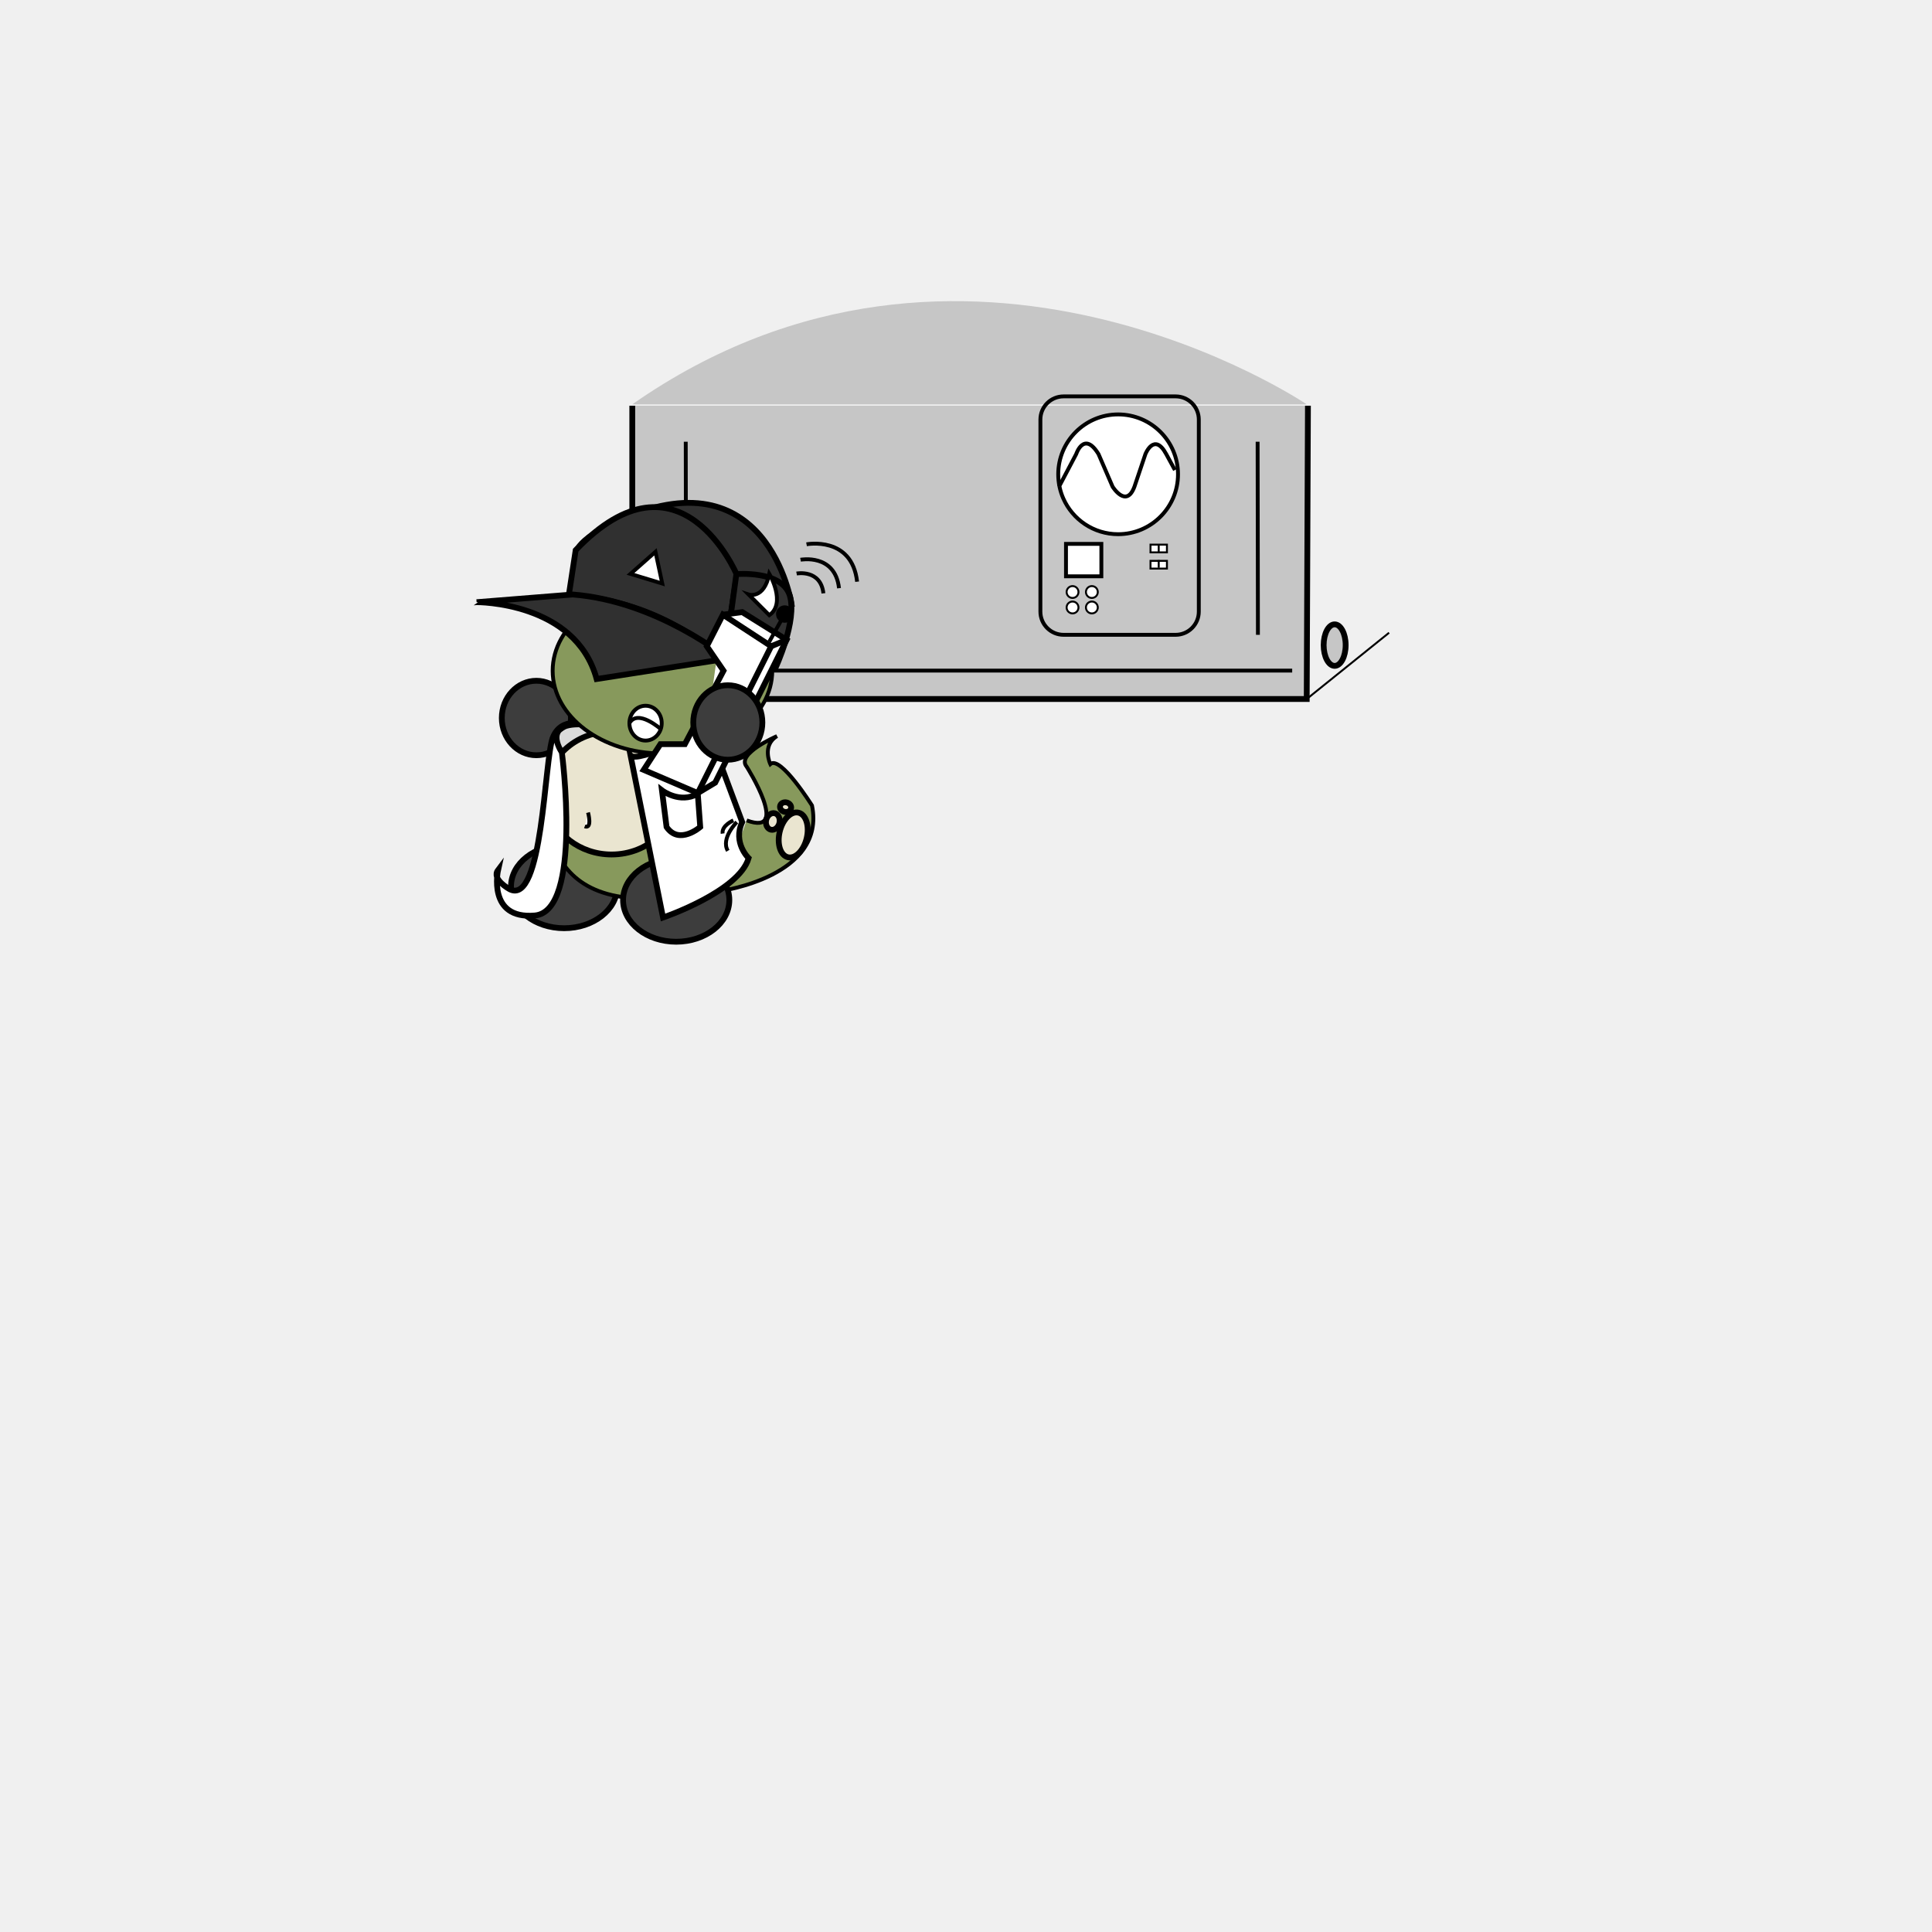
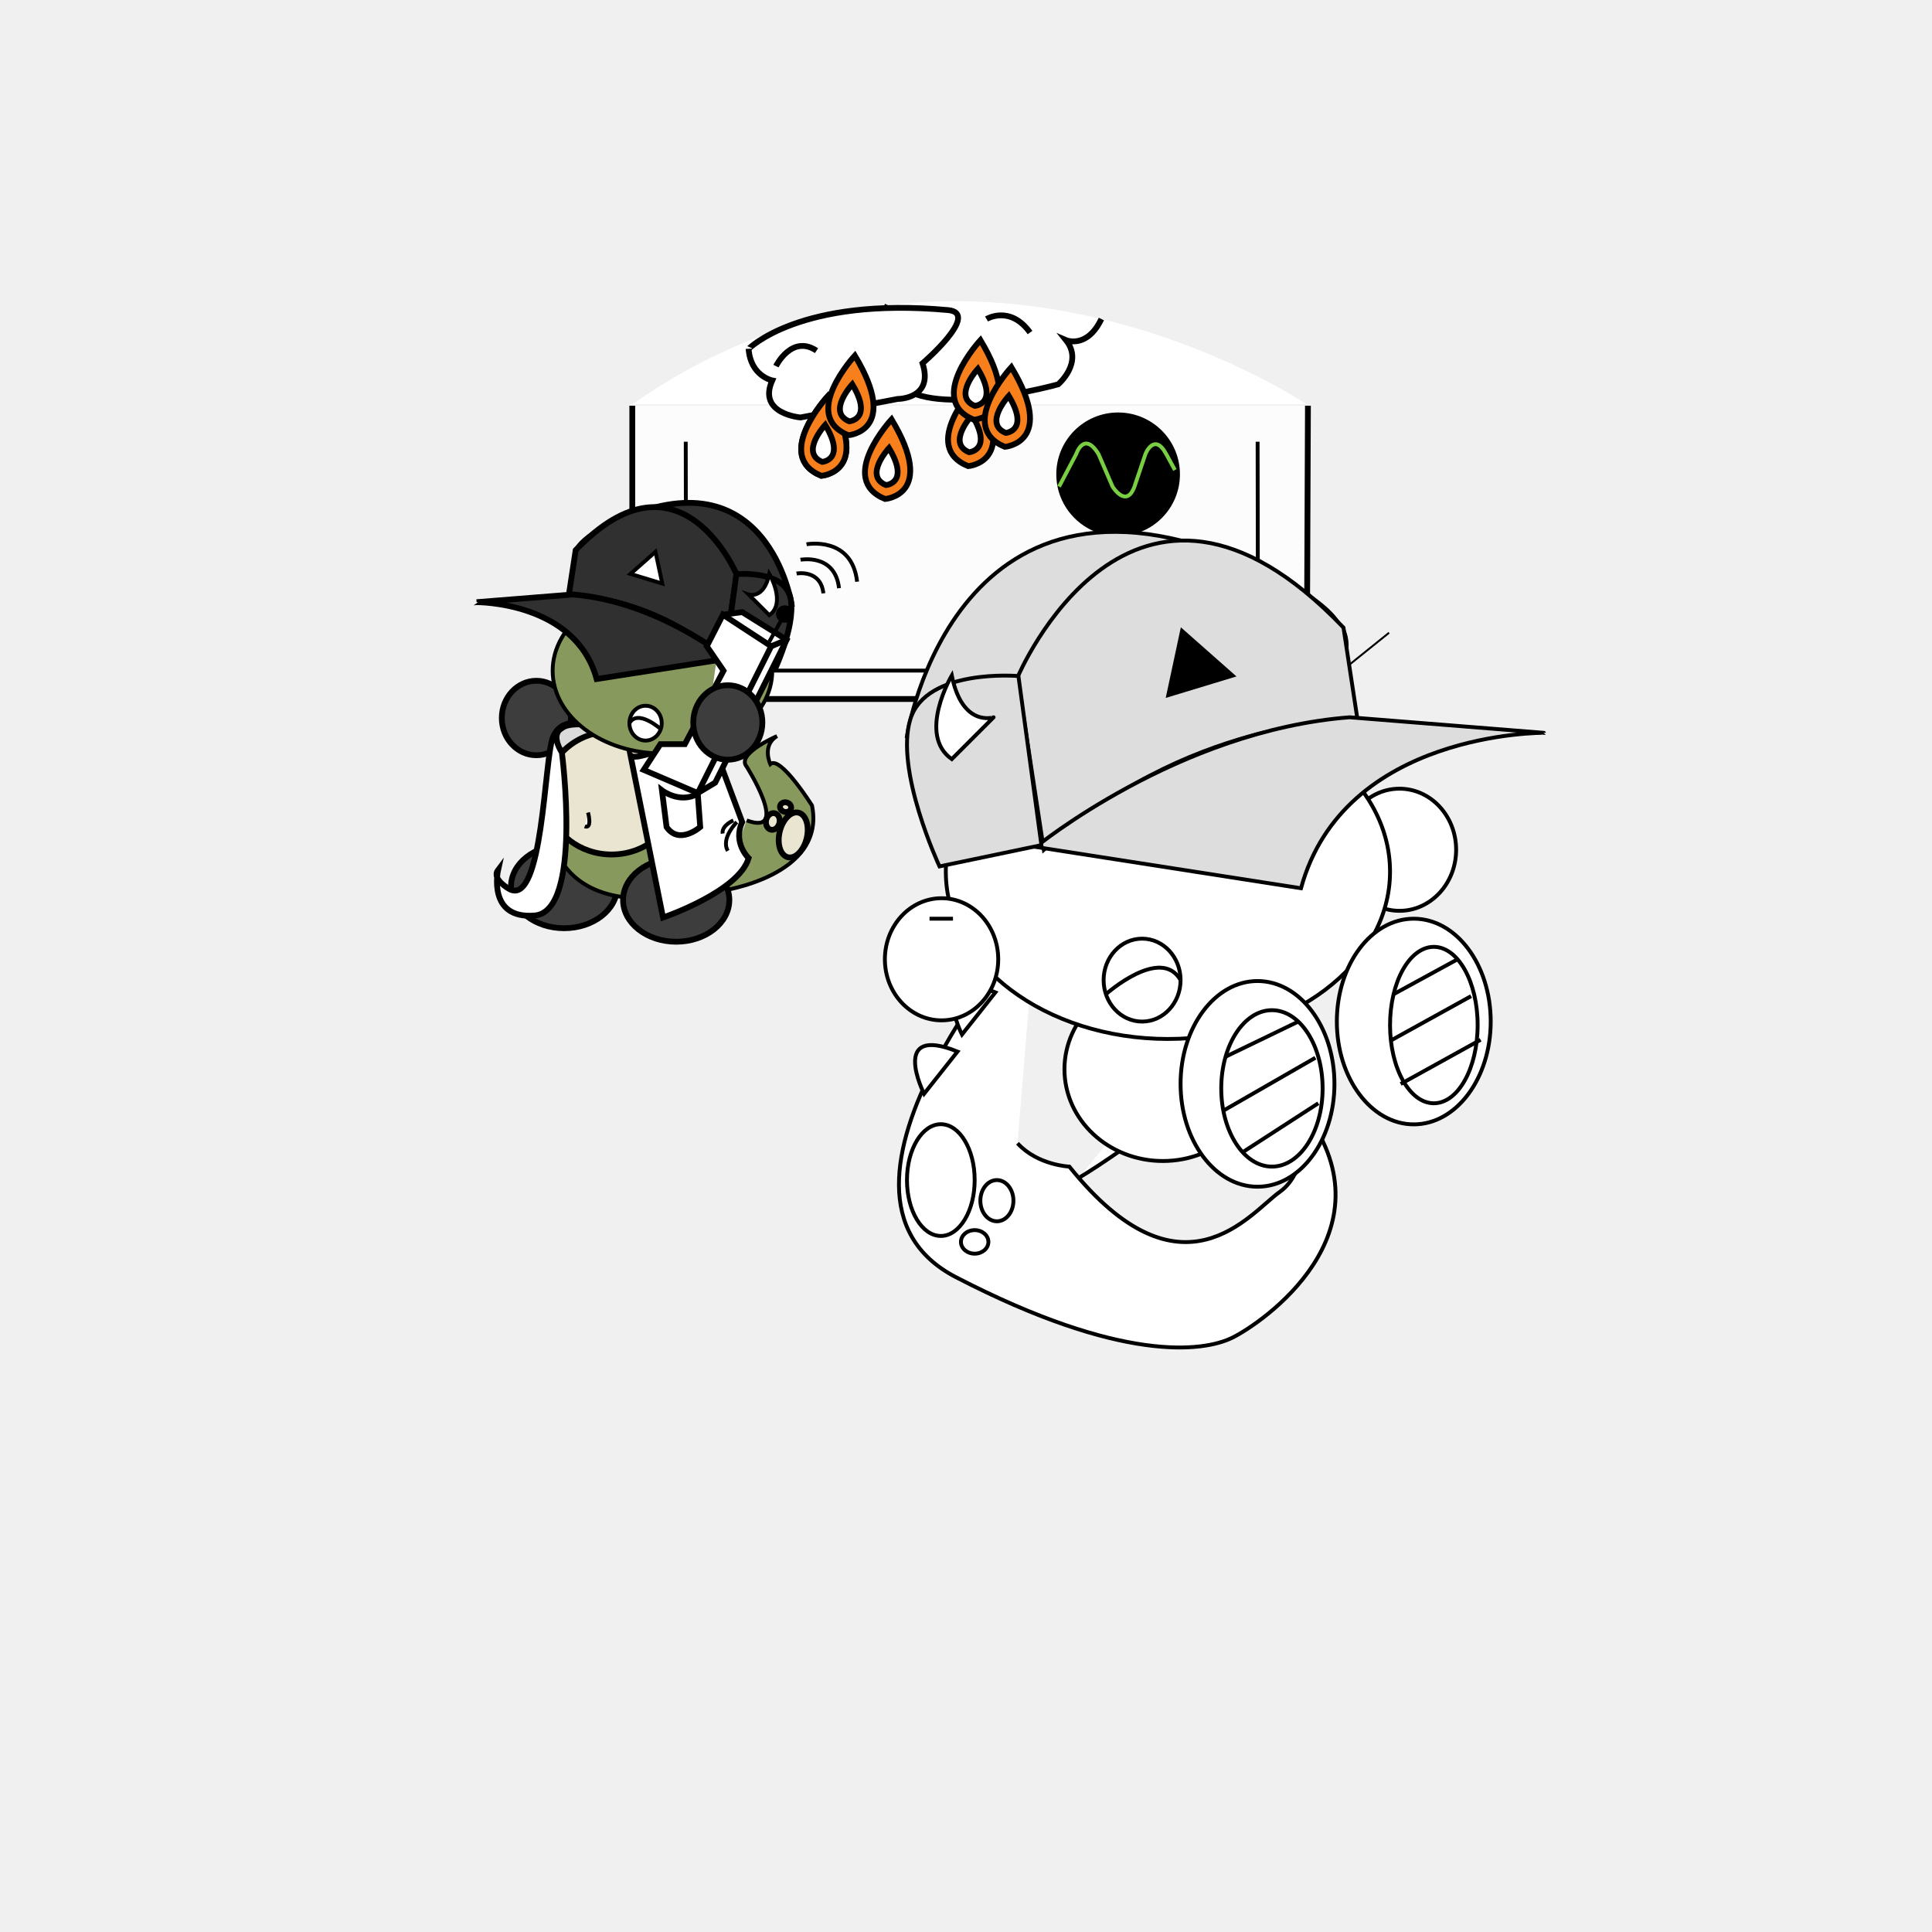
<svg xmlns="http://www.w3.org/2000/svg" version="1.1" id="Layer_2" x="0px" y="0px" viewBox="0 0 1000 1000" style="enable-background:new 0 0 1000 1000;" xml:space="preserve">
  <style type="text/css">

	.st0{fill:#FFFFFF;stroke:#000000;stroke-miterlimit:10;}
	.st1{fill:#FFFFFF;stroke:#000000;stroke-width:2;stroke-miterlimit:10;}
- 	.st2{fill:#484FAA;stroke:#FFFFFF;stroke-width:5;stroke-miterlimit:10;}
- 	.st3{display:inline;fill:none;stroke:#000000;stroke-width:9;stroke-miterlimit:10;}
- 	.st4{display:inline;fill:none;stroke:#000000;stroke-miterlimit:10;}
- 	.st5{display:inline;fill:#7F9E3D;stroke:#000000;stroke-width:3;stroke-miterlimit:10;}
- 	.st6{display:none;fill:#FFFFFF;stroke:#000000;stroke-width:3;stroke-miterlimit:10;}
- 	.st7{display:inline;fill:none;stroke:#000000;stroke-width:4;stroke-miterlimit:10;}
- 	.st8{display:inline;fill:#FFFFFF;stroke:#000000;stroke-width:5;stroke-miterlimit:10;}
- 	.st9{fill:#3D3D3D;stroke:#000000;stroke-width:3;stroke-miterlimit:10;}
- 	.st10{fill:#EAE5D0;stroke:#000000;stroke-width:3;stroke-miterlimit:10;}
- 	.st11{display:inline;fill:#CACAEF;stroke:#000000;stroke-miterlimit:10;}
- 	.st12{font-family:'MyriadPro-Regular';}
- 	.st13{fill:#DBDBDB;stroke:#000000;stroke-miterlimit:10;}
- 	.st14{display:none;fill:#FFFFFF;stroke:#000000;stroke-width:2;stroke-miterlimit:10;}
- 	.st15{fill:#303030;stroke:#000000;stroke-width:3;stroke-miterlimit:10;}
- 	.st16{display:inline;fill:none;stroke:#000000;stroke-width:3;stroke-miterlimit:10;}
- 	.st17{display:none;enable-background:new    ;}
- 	.st18{display:inline;fill:#FFFFFF;stroke:#000000;stroke-width:4;stroke-miterlimit:10;}
- 	.st19{fill:#C6C6C6;}
- 	.st20{fill:none;stroke:#000000;stroke-width:3;stroke-miterlimit:10;}
- 	.st21{fill:#C6C6C6;stroke:#000000;stroke-miterlimit:10;}
- 	.st22{fill:#87995C;stroke:#000000;stroke-width:2;stroke-miterlimit:10;}
- 	.st23{display:none;fill:none;stroke:#000000;stroke-width:3;stroke-miterlimit:10;}
- 	.st24{display:inline;}
- 	.st25{display:none;opacity:0.3;stroke:#000000;stroke-miterlimit:10;enable-background:new    ;}
- 	.st26{display:inline;fill:none;stroke:#000000;stroke-width:2;stroke-miterlimit:10;}
- 	.st27{display:none;fill:#7F9E3D;stroke:#000000;stroke-width:3;stroke-miterlimit:10;}
- 	.st28{display:none;opacity:0.3;stroke:#FFFFFF;stroke-width:3;stroke-miterlimit:10;enable-background:new    ;}
- 	.st29{display:inline;fill:#FFFFFF;stroke:#000000;stroke-width:3;stroke-miterlimit:10;}
- 	.st30{display:none;fill:#E4E4EF;stroke:#000000;stroke-width:2;stroke-miterlimit:10;}
- 	.st31{fill:none;stroke:#000000;stroke-width:2;stroke-miterlimit:10;}
- 	.st32{fill:#C6C6C6;stroke:#000000;stroke-width:3;stroke-miterlimit:10;}
- 	.st33{stroke:#000000;stroke-miterlimit:10;}
- 	.st34{font-size:72;}
- 	.st35{fill:#DDDDDD;stroke:#000000;stroke-width:2;stroke-miterlimit:10;}
- 	.st36{fill:#FF0000;stroke:#000000;stroke-miterlimit:10;}
- 	.st37{display:none;}
- 	.st38{fill:#FFFFFF;stroke:#000000;stroke-width:3;stroke-miterlimit:10;}
- 	.st39{stroke:#000000;stroke-width:2;stroke-miterlimit:10;}
- 	.st40{display:inline;fill:#FFFFFF;stroke:#000000;stroke-width:2;stroke-miterlimit:10;}
+ 	.st2{fill:none;stroke:#79CE42;stroke-width:2;stroke-miterlimit:10;}
+ 	.st3{fill:#FCFCFC;stroke:#000000;stroke-width:3;stroke-miterlimit:10;}
+ 	.st4{display:none;fill:#FFFFFF;stroke:#000000;stroke-miterlimit:10;}
+ 	.st5{fill:#484FAA;stroke:#FFFFFF;stroke-width:5;stroke-miterlimit:10;}
+ 	.st6{display:inline;fill:none;stroke:#000000;stroke-width:9;stroke-miterlimit:10;}
+ 	.st7{display:inline;fill:none;stroke:#000000;stroke-miterlimit:10;}
+ 	.st8{display:inline;fill:#7F9E3D;stroke:#000000;stroke-width:3;stroke-miterlimit:10;}
+ 	.st9{display:none;fill:#FFFFFF;stroke:#000000;stroke-width:3;stroke-miterlimit:10;}
+ 	.st10{display:inline;fill:none;stroke:#000000;stroke-width:4;stroke-miterlimit:10;}
+ 	.st11{display:inline;fill:#FFFFFF;stroke:#000000;stroke-width:5;stroke-miterlimit:10;}
+ 	.st12{fill:#3D3D3D;stroke:#000000;stroke-width:3;stroke-miterlimit:10;}
+ 	.st13{fill:#EAE5D0;stroke:#000000;stroke-width:3;stroke-miterlimit:10;}
+ 	.st14{display:inline;fill:#CACAEF;stroke:#000000;stroke-miterlimit:10;}
+ 	.st15{font-family:'MyriadPro-Regular';}
+ 	.st16{fill:#DBDBDB;stroke:#000000;stroke-miterlimit:10;}
+ 	.st17{display:none;fill:#FFFFFF;stroke:#000000;stroke-width:2;stroke-miterlimit:10;}
+ 	.st18{fill:#303030;stroke:#000000;stroke-width:3;stroke-miterlimit:10;}
+ 	.st19{display:inline;fill:none;stroke:#000000;stroke-width:3;stroke-miterlimit:10;}
+ 	.st20{display:none;enable-background:new    ;}
+ 	.st21{display:inline;fill:#FFFFFF;stroke:#000000;stroke-width:4;stroke-miterlimit:10;}
+ 	.st22{fill:none;stroke:#000000;stroke-width:3;stroke-miterlimit:10;}
+ 	.st23{fill:#C6C6C6;stroke:#000000;stroke-miterlimit:10;}
+ 	.st24{fill:#87995C;stroke:#000000;stroke-width:2;stroke-miterlimit:10;}
+ 	.st25{fill:#FFFFFF;}
+ 	.st26{display:none;fill:none;stroke:#000000;stroke-width:3;stroke-miterlimit:10;}
+ 	.st27{fill:none;}
+ 	.st28{display:inline;}
+ 	.st29{display:none;opacity:0.3;stroke:#000000;stroke-miterlimit:10;enable-background:new    ;}
+ 	.st30{display:none;fill:#7F9E3D;stroke:#000000;stroke-width:3;stroke-miterlimit:10;}
+ 	.st31{display:none;opacity:0.3;stroke:#FFFFFF;stroke-width:3;stroke-miterlimit:10;enable-background:new    ;}
+ 	.st32{display:inline;fill:#FFFFFF;stroke:#000000;stroke-width:3;stroke-miterlimit:10;}
+ 	.st33{display:none;fill:#E4E4EF;stroke:#000000;stroke-width:2;stroke-miterlimit:10;}
+ 	.st34{fill:none;stroke:#000000;stroke-width:2;stroke-miterlimit:10;}
+ 	.st35{fill:#F77F1C;stroke:#000000;stroke-width:3;stroke-miterlimit:10;}
+ 	.st36{fill:#C6C6C6;stroke:#000000;stroke-width:3;stroke-miterlimit:10;}
+ 	.st37{stroke:#000000;stroke-miterlimit:10;}
+ 	.st38{font-size:72;}
+ 	.st39{fill:#DDDDDD;stroke:#000000;stroke-width:2;stroke-miterlimit:10;}
+ 	.st40{display:none;}
+ 	.st41{fill:#FFFFFF;stroke:#000000;stroke-width:3;stroke-miterlimit:10;}
+ 	.st42{display:none;fill:#FF0000;stroke:#000000;stroke-miterlimit:10;}
+ 	.st43{stroke:#000000;stroke-width:2;stroke-miterlimit:10;}

</style>
-   <circle class="st25" cx="500" cy="453.711" r="302.542" />
-   <circle class="st28" cx="500" cy="456.711" r="302.542" />
-   <g id="Layer_x5F_1" class="st37">
-     <path class="st18" d="M444.525,594.475c0,6.627-5.373,12-12,12H331.102c-6.627,0-12-5.373-12-12V348.983c0-6.627,5.373-12,12-12   h101.424c6.627,0,12,5.373,12,12L444.525,594.475L444.525,594.475z" />
-     <path class="st18" d="M656.459,594.475c0,6.627-5.367,12-12,12H543.034c-6.627,0-12-5.373-12-12V348.983c0-6.627,5.373-12,12-12   h101.425c6.633,0,12,5.373,12,12V594.475z" />
-     <path class="st18" d="M569.949,515.729c0,6.627-5.373,12-12,12H456.525c-6.627,0-12-5.373-12-12V270.237c0-6.627,5.373-12,12-12   h101.424c6.627,0,12,5.373,12,12V515.729z" />
-     <path class="st8" d="M723.729,521.115c0,13.265-10.744,24-24,24H300.271c-13.255,0-24-10.735-24-24V318.272   c0-13.254,10.745-24,24-24h399.457c13.256,0,24,10.746,24,24L723.729,521.115L723.729,521.115z" />
-     <path class="st29" d="M686.177,483.656c0,13.265-10.744,24-24,24H333.898c-13.255,0-24-10.735-24-24v-133.35   c0-13.254,10.745-24,24-24h328.272c13.256,0,24,10.746,24,24L686.177,483.656L686.177,483.656z" />
-     <path id="vecmap" class="st3" d="M348.052,427.712c0,31.853,20.468,57.628,45.763,57.628" />
-     <path id="vecmap_1_" class="st7" d="M584.477,549.115c0,44.976,39.42,81.355,88.135,81.355" />
-     <path id="vecmap_2_" class="st7" d="M412.609,545.115c0,44.976-39.42,81.355-88.135,81.355" />
-     <g class="st24">
-       <line id="vecmap_3_" class="st20" x1="317.407" y1="356.645" x2="678.427" y2="356.645" />
-     </g>
-     <g class="st24">
-       <line id="vecmap_4_" class="st20" x1="368.543" y1="365.119" x2="368.543" y2="497.322" />
-     </g>
-     <g class="st24">
-       <line id="vecmap_5_" class="st20" x1="637.719" y1="365.119" x2="637.719" y2="497.322" />
-     </g>
-     <g class="st24">
-       <rect id="vecmaprec" x="317.407" y="385.323" class="st38" width="355.205" height="80" />
-     </g>
-     <g class="st24">
-       <line class="st20" x1="317.407" y1="465.323" x2="672.611" y2="465.323" />
-     </g>
-   </g>
-   <text transform="matrix(1 0 0 1 461.9832 703.8977)" class="st17 st12 st34">3X</text>
+   <circle class="st29" cx="500" cy="453.711" r="302.542" />
+   <circle class="st31" cx="500" cy="456.711" r="302.542" />
+   <g id="Layer_x5F_1" class="st40">
+     <path class="st21" d="M444.525,594.475c0,6.627-5.373,12-12,12H331.102c-6.627,0-12-5.373-12-12V348.983c0-6.627,5.373-12,12-12   h101.424c6.627,0,12,5.373,12,12L444.525,594.475L444.525,594.475z" />
+     <path class="st21" d="M656.459,594.475c0,6.627-5.367,12-12,12H543.034c-6.627,0-12-5.373-12-12V348.983c0-6.627,5.373-12,12-12   h101.425c6.633,0,12,5.373,12,12V594.475z" />
+     <path class="st21" d="M569.949,515.729c0,6.627-5.373,12-12,12H456.525c-6.627,0-12-5.373-12-12V270.237c0-6.627,5.373-12,12-12   h101.424c6.627,0,12,5.373,12,12V515.729z" />
+     <path class="st11" d="M723.729,521.115c0,13.265-10.744,24-24,24H300.271c-13.255,0-24-10.735-24-24V318.272   c0-13.254,10.745-24,24-24h399.457c13.256,0,24,10.746,24,24L723.729,521.115L723.729,521.115z" />
+     <path class="st32" d="M686.177,483.656c0,13.265-10.744,24-24,24H333.898c-13.255,0-24-10.735-24-24v-133.35   c0-13.254,10.745-24,24-24h328.272c13.256,0,24,10.746,24,24L686.177,483.656L686.177,483.656z" />
+     <path id="vecmap" class="st6" d="M348.052,427.712c0,31.853,20.468,57.628,45.763,57.628" />
+     <path id="vecmap_1_" class="st10" d="M584.477,549.115c0,44.976,39.42,81.355,88.135,81.355" />
+     <path id="vecmap_2_" class="st10" d="M412.609,545.115c0,44.976-39.42,81.355-88.135,81.355" />
+     <g class="st28">
+       <line id="vecmap_3_" class="st22" x1="317.407" y1="356.645" x2="678.427" y2="356.645" />
+     </g>
+     <g class="st28">
+       <line id="vecmap_4_" class="st22" x1="368.543" y1="365.119" x2="368.543" y2="497.322" />
+     </g>
+     <g class="st28">
+       <line id="vecmap_5_" class="st22" x1="637.719" y1="365.119" x2="637.719" y2="497.322" />
+     </g>
+     <g class="st28">
+       <rect id="vecmaprec" x="317.407" y="385.323" class="st41" width="355.205" height="80" />
+     </g>
+     <g class="st28">
+       <line class="st22" x1="317.407" y1="465.323" x2="672.611" y2="465.323" />
+     </g>
+   </g>
+   <text transform="matrix(1 0 0 1 461.9832 703.8977)" class="st20 st15 st38">3X</text>
  <path class="st0" d="M620.219,343.602" />
-   <path class="st30" d="M383.594,609.325c0,0,41.716-44.212,15.288,15.771" />
-   <path class="st27" d="M464.223,276.828c0,0-78.911-29.717-127.529,42.813" />
-   <g id="Leaf_3_1_" class="st37">
-     <path class="st5" d="M470.5,276.5c0,0-98,22-99,126" />
-     <path class="st5" d="M371.473,402.48c100.821-25.536,99.053-125.959,99.053-125.959" />
-     <path class="st16" d="M470.5,276.5c0,0-103.908,121.786-97.993,125.829" />
-     <polyline class="st11" points="391.166,395.17 400.166,380.504 400.166,391.837  " />
-     <polyline class="st11" points="414.49,383.839 414.49,369.17 417.834,374.837 421.384,365.837 426.523,374.682  " />
-     <polyline class="st11" points="433.984,369.807 434.638,346.091 439.851,363.159  " />
-     <polyline class="st11" points="447.577,352.719 445.5,344.75 451.209,347.93  " />
-     <polyline class="st11" points="455.527,340.22 449.293,317.328 459.22,332.156  " />
-     <polyline class="st11" points="411.372,307.083 408.569,330.642 404.927,313.172  " />
-     <polyline class="st11" points="387.261,336.962 390.177,360.507 382.459,344.416  " />
-     <polyline class="st11" points="439.556,287.176 438.177,295.293 434.279,290.05  " />
-   </g>
-   <path class="st2" d="M197.474,456.711" />
-   <g class="st37">
-     <line class="st4" x1="200.201" y1="408.834" x2="334.358" y2="408.832" />
-     <line class="st4" x1="200.201" y1="422.834" x2="334.358" y2="422.83" />
-     <line class="st4" x1="334.358" y1="408.832" x2="334.358" y2="422.83" />
-     <line class="st4" x1="334.358" y1="408.832" x2="386.62" y2="361.921" />
-     <line class="st4" x1="334.358" y1="422.83" x2="386.62" y2="375.921" />
-   </g>
-   <path class="st14" d="M347.486,340.05c0,0,5.202,22.209,42.864,13.854" />
+   <path class="st33" d="M383.594,609.325c0,0,41.716-44.212,15.288,15.771" />
+   <path class="st30" d="M464.223,276.828c0,0-78.911-29.717-127.529,42.813" />
+   <g id="Leaf_3_1_" class="st40">
+     <path class="st8" d="M470.5,276.5c0,0-98,22-99,126" />
+     <path class="st8" d="M371.473,402.48c100.821-25.536,99.053-125.959,99.053-125.959" />
+     <path class="st19" d="M470.5,276.5c0,0-103.908,121.786-97.993,125.829" />
+     <polyline class="st14" points="391.166,395.17 400.166,380.504 400.166,391.837  " />
+     <polyline class="st14" points="414.49,383.839 414.49,369.17 417.834,374.837 421.384,365.837 426.523,374.682  " />
+     <polyline class="st14" points="433.984,369.807 434.638,346.091 439.851,363.159  " />
+     <polyline class="st14" points="447.577,352.719 445.5,344.75 451.209,347.93  " />
+     <polyline class="st14" points="455.527,340.22 449.293,317.328 459.22,332.156  " />
+     <polyline class="st14" points="411.372,307.083 408.569,330.642 404.927,313.172  " />
+     <polyline class="st14" points="387.261,336.962 390.177,360.507 382.459,344.416  " />
+     <polyline class="st14" points="439.556,287.176 438.177,295.293 434.279,290.05  " />
+   </g>
+   <path class="st5" d="M197.474,456.711" />
+   <g class="st40">
+     <line class="st7" x1="200.201" y1="408.834" x2="334.358" y2="408.832" />
+     <line class="st7" x1="200.201" y1="422.834" x2="334.358" y2="422.83" />
+     <line class="st7" x1="334.358" y1="408.832" x2="334.358" y2="422.83" />
+     <line class="st7" x1="334.358" y1="408.832" x2="386.62" y2="361.921" />
+     <line class="st7" x1="334.358" y1="422.83" x2="386.62" y2="375.921" />
+   </g>
+   <path class="st17" d="M347.486,340.05c0,0,5.202,22.209,42.864,13.854" />
  <g id="Layer_3">
    <path class="st1" d="M347.486,379.678" />
  </g>
-   <path class="st23" d="M729.121,287.91c0,0,11.345,19.923,5.695,24.59c0,0-1.649,17.334,12.351,16.667l36.667,0.019v-17.352  c0,0-28.289-3.333-30.145,0.667c0,0-3.855-2.619-6.522,3.69" />
-   <path class="st23" d="M754.41,308.548c0,0,3.389-21.381-19.594-31.381" />
+   <path class="st26" d="M729.121,287.91c0,0,11.345,19.923,5.695,24.59c0,0-1.649,17.334,12.351,16.667l36.667,0.019v-17.352  c0,0-28.289-3.333-30.145,0.667c0,0-3.855-2.619-6.522,3.69" />
+   <path class="st26" d="M754.41,308.548c0,0,3.389-21.381-19.594-31.381" />
  <g>
-     <polyline class="st32" points="327.269,209.998 327.269,361.806 676.358,361.806 676.984,209.998  " />
-     <path class="st19" d="M327.269,209.296h349.089C676.358,209.296,499.038,89.091,327.269,209.296z" />
-     <path class="st1" d="M609.737,245.5c0,17.121-13.88,31-31,31c-12.669,0-23.563-7.6-28.372-18.49   c-1.689-3.826-2.628-8.059-2.628-12.51c0-17.121,13.88-31,31-31S609.737,228.379,609.737,245.5z" />
-     <path class="st1" d="M548.158,251.875l8.882-16.853c0,0,4.006-12.257,11.543,0l7.282,16.853c0,0,7.093,11.491,11.334,0   l5.673-16.853c0,0,4.561-11.491,10.757,0l4.504,8.256" />
+     <polyline class="st3" points="327.269,209.998 327.269,361.806 676.358,361.806 676.984,209.998  " />
+     <path class="st25" d="M327.269,209.296h349.089C676.358,209.296,499.038,89.091,327.269,209.296z" />
+     <path class="st43" d="M609.737,245.5c0,17.121-13.88,31-31,31c-12.669,0-23.563-7.6-28.372-18.49   c-1.689-3.826-2.628-8.059-2.628-12.51c0-17.121,13.88-31,31-31S609.737,228.379,609.737,245.5z" />
+     <path class="st2" d="M548.158,251.875l8.882-16.853c0,0,4.006-12.257,11.543,0l7.282,16.853c0,0,7.093,11.491,11.334,0   l5.673-16.853c0,0,4.561-11.491,10.757,0l4.504,8.256" />
    <rect x="551.753" y="281.509" class="st1" width="18.311" height="16.787" />
-     <line class="st21" x1="676.358" y1="361.806" x2="718.988" y2="327.5" />
-     <path class="st21" d="M718.988,209.998" />
+     <line class="st23" x1="676.358" y1="361.806" x2="718.988" y2="327.5" />
+     <path class="st23" d="M718.988,209.998" />
    <circle class="st0" cx="555.147" cy="306.428" r="3.072" />
    <circle class="st0" cx="565.147" cy="306.428" r="3.072" />
    <circle class="st0" cx="555.147" cy="314.428" r="3.072" />
    <circle class="st0" cx="565.147" cy="314.428" r="3.072" />
    <rect x="595.5" y="281.902" class="st0" width="8.5" height="4" />
    <rect x="595.5" y="290.296" class="st0" width="8.5" height="4" />
-     <line class="st21" x1="599.75" y1="281.902" x2="599.75" y2="285.902" />
-     <line class="st21" x1="599.75" y1="289.902" x2="599.75" y2="293.902" />
-     <line class="st31" x1="334.167" y1="347.101" x2="668.834" y2="347.101" />
-     <line class="st31" x1="355.099" y1="328.594" x2="354.94" y2="228.641" />
-     <ellipse class="st32" cx="690.816" cy="333.91" rx="5.695" ry="10.743" />
-     <path class="st31" d="M538.506,217.167c0-6.627,5.373-12,12-12H608.5c6.627,0,12,5.373,12,12v99.408c0,6.627-5.373,12-12,12   h-57.994c-6.627,0-12-5.373-12-12V217.167z" />
-     <line class="st31" x1="651.099" y1="328.594" x2="650.94" y2="228.641" />
-   </g>
-   <g id="Layer_1_3_" class="st37">
-     <g>
-       <path class="st24" d="M436.168,273.178h3.62v51.345h-3.62V273.178z" />
-     </g>
-     <path class="st40" d="M558.369,582.679c0,0,107.626-63.632,92.52-113.151" />
-     <rect x="376.743" y="243.432" class="st38" width="452.382" height="347.419" />
+     <line class="st23" x1="599.75" y1="281.902" x2="599.75" y2="285.902" />
+     <line class="st23" x1="599.75" y1="289.902" x2="599.75" y2="293.902" />
+     <line class="st34" x1="334.167" y1="347.101" x2="668.834" y2="347.101" />
+     <line class="st34" x1="355.099" y1="328.594" x2="354.94" y2="228.641" />
+     <ellipse class="st36" cx="690.816" cy="333.91" rx="5.695" ry="10.743" />
+     <path class="st27" d="M538.506,217.167c0-6.627,5.373-12,12-12H608.5c6.627,0,12,5.373,12,12v99.408c0,6.627-5.373,12-12,12   h-57.994c-6.627,0-12-5.373-12-12V217.167z" />
+     <line class="st34" x1="651.099" y1="328.594" x2="650.94" y2="228.641" />
+   </g>
+   <g id="Layer_1_3_">
+     <g class="st40">
+       <path class="st28" d="M436.168,300.178h3.62v51.345h-3.62V300.178z" />
+     </g>
+     <path class="st1" d="M558.369,609.679c0,0,107.626-63.632,92.52-113.151" />
+     <rect x="376.743" y="270.432" class="st9" width="452.382" height="347.419" />
    <div class="typewriter">
      <text transform="matrix(1 0 0 1 264.0769 578.5002)" font-family="'Montserrat-Regular'" font-size="72" startOffset="0">
			www.???.com</text>
    </div>
-     <ellipse class="st0" cx="676.052" cy="198.303" rx="49.854" ry="44.796" />
-     <g id="Layer_4_2_" class="st24">
-       <ellipse class="st1" cx="724.358" cy="412.832" rx="29.331" ry="31.608" />
-     </g>
-     <path class="st0" d="M638.741,230.524c0,0,23.188,27.596,16.606-2.775C655.347,227.746,653.01,224.95,638.741,230.524z" />
-     <path class="st36" d="M709.677,170.876c4.834,0,8.752,9.38,8.752,20.952c0,11.568-3.918,20.948-8.752,20.948   c-4.829,0-8.747-9.38-8.747-20.948C700.928,180.256,704.846,170.876,709.677,170.876z" />
-     <polygon class="st1" points="626.843,229.703 615.824,243.286 630.91,254.068 637.966,249.028 635.356,233.42  " />
-     <path class="st0" d="M624.089,257.729c0,0-5.978,3.813,0,14.478c5.975,10.667,31.938,0,31.938,0l9.849-19.811l8.32,19.811   l9.063-0.764l-9.063-31.233c0,0-6.684-10.667-18.169,0c-11.485,10.666-20.626,15.999-20.626,15.999L624.089,257.729z" />
-     <path class="st40" d="M536.172,448.515c0,0-126.666,141.386-41.34,185.573c85.329,44.188,127.854,38.854,143.158,31.235   c15.312-7.616,83.037-53.948,38.164-115.806c0,0,1.525,29.715-13.713,40.381c-15.237,10.665-50.594,59.59-108.946-13.063   c0,0-16.336-0.646-26.833-12.074" />
-     <path class="st0" d="M624.089,244.778l-5.224,26.665c0,0,23.006-7.221,23.577-19.989" />
-     <path class="st40" d="M601.908,478.953c28.137,0,50.944,21.268,50.944,47.495c0,26.229-22.812,47.491-50.944,47.491   c-28.137,0-50.944-21.265-50.944-47.491C550.964,500.221,573.771,478.953,601.908,478.953z" />
-     <g class="st24">
-       <path class="st35" d="M469.453,353.906c0,0,25.151-160.597,184.078-85.71C812.456,343.079,469.453,353.906,469.453,353.906z" />
-       <path class="st1" d="M719.476,424.155c0,47.834-51.467,86.613-114.961,86.613c-63.49,0-114.962-38.778-114.962-86.613    s51.473-86.607,114.962-86.607C668.01,337.543,719.476,376.32,719.476,424.155z" />
-       <path class="st35" d="M540.285,412.834l-13.623-89.25c0,0,58.975-140.431,168.711-25.754l7.31,47.889    c0,0-81.328-2.413-156.65,62.056C544.109,409.417,542.193,411.102,540.285,412.834z" />
-       <path class="st35" d="M673.395,432.756l-137.227-21.375c0,0,73.577-60.235,162.396-67.113l100.559,8.04    C799.123,352.307,695.613,351.402,673.395,432.756z" />
-       <path class="st35" d="M527.135,322.929c0,0-47.587-4.173-55.895,22.222c-8.305,26.396,15.047,76.297,15.047,76.297l52.744-11.014    L527.135,322.929z" />
-       <polygon class="st39" points="611.828,299.575 604.705,332.806 637.99,322.689   " />
-       <path class="st1" d="M492.639,322.615c0,0-18.044,30.678,0,43.308l21.649-21.653C514.291,344.267,498.052,349.68,492.639,322.615z    " />
-     </g>
-     <path class="st1" d="M560.222,510.768c0,0,57.959,31.415,57.995-7.197" />
-     <path class="st1" d="M563.384,534.01c0,0,40.321,18.193,54.836-7.907" />
-     <path class="st1" d="M575.101,552.42c0,0,42.354,12.774,53.334-14.998" />
-     <ellipse class="st40" cx="591.147" cy="480.304" rx="19.916" ry="21.461" />
-     <path class="st40" d="M572.411,487.603c0,0,28.344-25.265,38.652-7.298" />
-     <ellipse class="st40" cx="731.771" cy="501.744" rx="39.822" ry="53.229" />
-     <ellipse class="st40" cx="650.885" cy="534.01" rx="39.823" ry="53.23" />
-     <path class="st0" d="M658.844,263.823c0,0-8.591,9.146-25.353,0c0,0-4.036,3.472-10.61-5.883l1.208-13.162" />
-     <polygon class="st38" points="376.743,243.432 560.471,141.266 914.97,141.266 829.125,243.432  " />
-     <polygon class="st38" points="829.125,590.848 829.125,243.432 914.97,141.266 914.97,436.365  " />
-     <ellipse class="st40" cx="658.351" cy="536.353" rx="26.236" ry="40.482" />
-     <ellipse class="st40" cx="742.151" cy="503.57" rx="22.672" ry="40.481" />
-     <line class="st26" x1="634.368" y1="519.943" x2="671.988" y2="501.765" />
-     <line class="st26" x1="633.155" y1="547.903" x2="680.822" y2="520.495" />
-     <line class="st26" x1="643.191" y1="569.381" x2="682.345" y2="544.051" />
-     <line class="st26" x1="724.973" y1="534.071" x2="766.345" y2="511.188" />
-     <line class="st26" x1="721.31" y1="487.603" x2="754.41" y2="469.528" />
-     <path class="st29" d="M762.988,487.603" />
-     <path class="st29" d="M721.31,515.009" />
-     <path class="st29" d="M751.65,511.854" />
-     <path class="st29" d="M724.984,430.857" />
-     <line class="st26" x1="720.054" y1="511.477" x2="761.429" y2="488.597" />
-     <path class="st40" d="M486.969,554.884c9.677,0,17.521,12.945,17.521,28.922c0,15.97-7.846,28.922-17.521,28.922   c-9.682,0-17.523-12.952-17.523-28.922C469.443,567.829,477.288,554.884,486.969,554.884z" />
-     <ellipse class="st40" cx="515.99" cy="594.472" rx="8.557" ry="10.667" />
-     <ellipse class="st40" cx="504.49" cy="615.805" rx="7.104" ry="6.095" />
-     <path class="st40" d="M478.289,539.154c0,0-18.184-36.244,17.317-21.855L478.289,539.154z" />
-     <path class="st40" d="M497.911,508.49c0,0-18.181-36.242,17.317-21.855L497.911,508.49z" />
-     <polygon class="st1" points="331.031,108.404 425.505,85.547 445.311,280.585  " />
-     <polygon class="st1" points="602.416,4.989 704.26,32.915 564.478,280.585  " />
-     <polygon class="st1" points="768.13,114.807 832.219,166.551 710.97,280.585  " />
-     <path class="st1" d="M453.454,287.943c8.835,0,15.999,5.893,15.999,13.16c0,7.269-7.162,13.157-15.999,13.157   s-15.999-5.891-15.999-13.157C437.455,293.833,444.617,287.943,453.454,287.943z" />
-     <path class="st1" d="M558.369,287.943c8.835,0,15.999,5.893,15.999,13.16c0,7.269-7.163,13.157-15.999,13.157   c-8.837,0-16-5.891-16-13.157C542.369,293.833,549.532,287.943,558.369,287.943z" />
-     <ellipse class="st1" cx="700.394" cy="298.815" rx="16" ry="13.158" />
-     <g id="Layer_2_1_" class="st24">
-       <ellipse class="st1" cx="487.347" cy="469.526" rx="29.332" ry="31.609" />
-       <ellipse class="st14" cx="724.984" cy="421.448" rx="29.333" ry="31.608" />
-       <path class="st1" d="M481.118,448.515h12.142H481.118z" />
+     <ellipse class="st4" cx="676.052" cy="225.303" rx="49.854" ry="44.796" />
+     <g id="Layer_4_2_">
+       <ellipse class="st1" cx="724.358" cy="439.832" rx="29.331" ry="31.608" />
+     </g>
+     <path class="st4" d="M638.741,257.524c0,0,23.188,27.596,16.606-2.775C655.347,254.746,653.01,251.95,638.741,257.524z" />
+     <path class="st42" d="M709.677,197.876c4.834,0,8.752,9.38,8.752,20.952c0,11.568-3.918,20.948-8.752,20.948   c-4.829,0-8.747-9.38-8.747-20.948C700.928,207.256,704.846,197.876,709.677,197.876z" />
+     <polygon class="st17" points="626.843,256.703 615.824,270.286 630.91,281.068 637.966,276.028 635.356,260.42  " />
+     <path class="st4" d="M624.089,284.729c0,0-5.978,3.813,0,14.478c5.975,10.667,31.938,0,31.938,0l9.849-19.811l8.32,19.811   l9.063-0.764l-9.063-31.233c0,0-6.684-10.667-18.169,0c-11.485,10.666-20.626,15.999-20.626,15.999L624.089,284.729z" />
+     <path class="st1" d="M536.172,475.515c0,0-126.666,141.386-41.34,185.573c85.329,44.188,127.854,38.854,143.158,31.235   c15.312-7.616,83.037-53.948,38.164-115.806c0,0,1.525,29.715-13.713,40.381c-15.237,10.665-50.594,59.59-108.946-13.063   c0,0-16.336-0.646-26.833-12.074" />
+     <path class="st4" d="M624.089,271.778l-5.224,26.665c0,0,23.006-7.221,23.577-19.989" />
+     <path class="st1" d="M601.908,505.953c28.137,0,50.944,21.268,50.944,47.495c0,26.229-22.812,47.491-50.944,47.491   c-28.137,0-50.944-21.265-50.944-47.491C550.964,527.221,573.771,505.953,601.908,505.953z" />
+     <g>
+       <path class="st39" d="M469.453,380.906c0,0,25.151-160.597,184.078-85.71C812.456,370.079,469.453,380.906,469.453,380.906z" />
+       <path class="st1" d="M719.476,451.155c0,47.834-51.467,86.613-114.961,86.613c-63.49,0-114.962-38.778-114.962-86.613    s51.473-86.607,114.962-86.607C668.01,364.543,719.476,403.32,719.476,451.155z" />
+       <path class="st39" d="M540.285,439.834l-13.623-89.25c0,0,58.975-140.431,168.711-25.754l7.31,47.889    c0,0-81.328-2.413-156.65,62.056C544.109,436.417,542.193,438.102,540.285,439.834z" />
+       <path class="st39" d="M673.395,459.756l-137.227-21.375c0,0,73.577-60.235,162.396-67.113l100.559,8.04    C799.123,379.307,695.613,378.402,673.395,459.756z" />
+       <path class="st39" d="M527.135,349.929c0,0-47.587-4.173-55.895,22.222c-8.305,26.396,15.047,76.297,15.047,76.297l52.744-11.014    L527.135,349.929z" />
+       <polygon class="st43" points="611.828,326.575 604.705,359.806 637.99,349.689   " />
+       <path class="st1" d="M492.639,349.615c0,0-18.044,30.678,0,43.308l21.649-21.653C514.291,371.267,498.052,376.68,492.639,349.615z    " />
+     </g>
+     <path class="st17" d="M560.222,537.768c0,0,57.959,31.415,57.995-7.197" />
+     <path class="st17" d="M563.384,561.01c0,0,40.321,18.193,54.836-7.907" />
+     <path class="st17" d="M575.101,579.42c0,0,42.354,12.774,53.334-14.998" />
+     <ellipse class="st1" cx="591.147" cy="507.304" rx="19.916" ry="21.461" />
+     <path class="st1" d="M572.411,514.603c0,0,28.344-25.265,38.652-7.298" />
+     <ellipse class="st1" cx="731.771" cy="528.744" rx="39.822" ry="53.229" />
+     <ellipse class="st1" cx="650.885" cy="561.01" rx="39.823" ry="53.23" />
+     <path class="st4" d="M658.844,290.823c0,0-8.591,9.146-25.353,0c0,0-4.036,3.472-10.61-5.883l1.208-13.162" />
+     <polygon class="st9" points="376.743,270.432 560.471,168.266 914.97,168.266 829.125,270.432  " />
+     <polygon class="st9" points="829.125,617.848 829.125,270.432 914.97,168.266 914.97,463.365  " />
+     <ellipse class="st1" cx="658.351" cy="563.353" rx="26.236" ry="40.482" />
+     <ellipse class="st1" cx="742.151" cy="530.57" rx="22.672" ry="40.481" />
+     <line class="st34" x1="634.368" y1="546.943" x2="671.988" y2="528.765" />
+     <line class="st34" x1="633.155" y1="574.903" x2="680.822" y2="547.495" />
+     <line class="st34" x1="643.191" y1="596.381" x2="682.345" y2="571.051" />
+     <line class="st34" x1="724.973" y1="561.071" x2="766.345" y2="538.188" />
+     <line class="st34" x1="721.31" y1="514.603" x2="754.41" y2="496.528" />
+     <path class="st41" d="M762.988,514.603" />
+     <path class="st41" d="M721.31,542.009" />
+     <path class="st41" d="M751.65,538.854" />
+     <path class="st41" d="M724.984,457.857" />
+     <line class="st34" x1="720.054" y1="538.477" x2="761.429" y2="515.597" />
+     <path class="st1" d="M486.969,581.884c9.677,0,17.521,12.945,17.521,28.922c0,15.97-7.846,28.922-17.521,28.922   c-9.682,0-17.523-12.952-17.523-28.922C469.443,594.829,477.288,581.884,486.969,581.884z" />
+     <ellipse class="st1" cx="515.99" cy="621.472" rx="8.557" ry="10.667" />
+     <ellipse class="st1" cx="504.49" cy="642.805" rx="7.104" ry="6.095" />
+     <path class="st1" d="M478.289,566.154c0,0-18.184-36.244,17.317-21.855L478.289,566.154z" />
+     <path class="st1" d="M497.911,535.49c0,0-18.181-36.242,17.317-21.855L497.911,535.49z" />
+     <polygon class="st17" points="331.031,135.404 425.505,112.547 445.311,307.585  " />
+     <polygon class="st17" points="602.416,31.989 704.26,59.915 564.478,307.585  " />
+     <polygon class="st17" points="768.13,141.807 832.219,193.551 710.97,307.585  " />
+     <path class="st17" d="M453.454,314.943c8.835,0,15.999,5.893,15.999,13.16c0,7.269-7.162,13.157-15.999,13.157   s-15.999-5.891-15.999-13.157C437.455,320.833,444.617,314.943,453.454,314.943z" />
+     <path class="st17" d="M558.369,314.943c8.835,0,15.999,5.893,15.999,13.16c0,7.269-7.163,13.157-15.999,13.157   c-8.837,0-16-5.891-16-13.157C542.369,320.833,549.532,314.943,558.369,314.943z" />
+     <ellipse class="st17" cx="700.394" cy="325.815" rx="16" ry="13.158" />
+     <g id="Layer_2_1_">
+       <ellipse class="st1" cx="487.347" cy="496.526" rx="29.332" ry="31.609" />
+       <ellipse class="st17" cx="724.984" cy="448.448" rx="29.333" ry="31.608" />
+       <path class="st1" d="M481.118,475.515h12.142H481.118z" />
      <g>
-         <path class="st1" d="M432.358,448.515" />
+         <path class="st1" d="M432.358,475.515" />
      </g>
    </g>
  </g>
  <g>
-     <path class="st22" d="M372.992,461.156c0,0,54.758-7.479,47.299-44.233c0,0-16.365-26.089-21.578-21.422   c0,0-4.547-9.631,3.453-14.482c0,0-21.364,9.149-15.683,15.815c0,0,22.984,36.278,0,27.807" />
-     <ellipse class="st9" cx="292" cy="458.86" rx="27.5" ry="21.58" />
-     <path class="st22" d="M358.828,410.834l10.338,49.323c-98.332,24.321-84.666-49.323-84.666-49.323" />
-     <ellipse class="st9" cx="277.625" cy="371.636" rx="17.89" ry="19.274" />
+     <path class="st24" d="M372.992,461.156c0,0,54.758-7.479,47.299-44.233c0,0-16.365-26.089-21.578-21.422   c0,0-4.547-9.631,3.453-14.482c0,0-21.364,9.149-15.683,15.815c0,0,22.984,36.278,0,27.807" />
+     <ellipse class="st12" cx="292" cy="458.86" rx="27.5" ry="21.58" />
+     <path class="st24" d="M358.828,410.834l10.338,49.323c-98.332,24.321-84.666-49.323-84.666-49.323" />
+     <ellipse class="st12" cx="277.625" cy="371.636" rx="17.89" ry="19.274" />
    <g id="Layer_3_1_">
-       <polygon class="st13" points="285.275,381.865 299.901,410.298 323.963,373.938 304.802,368.514   " />
-     </g>
-     <path class="st10" d="M316.564,378.626c18.854,0,34.14,14.251,34.14,31.829c0,17.574-15.286,31.824-34.14,31.824   c-16.498,0-30.264-10.908-33.448-25.409c-0.455-2.072-0.691-4.219-0.691-6.415C282.425,392.877,297.709,378.626,316.564,378.626z" />
-     <ellipse class="st9" cx="350" cy="465.86" rx="27.5" ry="21.58" />
-     <path class="st38" d="M290.815,389.395c0,0-11.521-16.359,12.671-14.285c0,0-12.864-4.684-17.339,6.627   c-4.475,11.313-5.073,87.483-22.389,78.501c0,0-9.55-5.169-5.953-9.924c0,0-5.792,25.691,19.018,23.54   C301.635,471.701,290.815,389.395,290.815,389.395z" />
-     <path class="st38" d="M326.338,390.906l16.846,84.011c0,0,39.285-13.415,44.301-30.748c0,0-8.314-7.976-3.316-18.654l-18-48.256   C366.166,377.256,329.508,395.645,326.338,390.906z" />
-     <path class="st15" d="M318.654,270.107c78.563-37.019,90.995,42.369,90.995,42.369S240.093,307.124,318.654,270.107z" />
-     <path class="st22" d="M342.885,304.388c31.384,0,56.828,19.167,56.828,42.813c0,23.646-25.443,42.813-56.828,42.813   c-31.389,0-56.829-19.17-56.829-42.813C286.055,323.555,311.496,304.387,342.885,304.388z" />
-     <path class="st15" d="M371.796,339.104c-37.233-31.869-77.438-30.676-77.438-30.676l3.613-23.672   c54.247-56.688,83.396,12.729,83.396,12.729l-6.732,44.119C373.691,340.749,372.744,339.916,371.796,339.104z" />
-     <path class="st15" d="M246.684,311.686l49.709-3.975c43.904,3.398,80.276,33.176,80.276,33.176l-67.836,10.566   C297.851,311.238,246.684,311.685,246.684,311.686z" />
-     <path class="st15" d="M375.256,340.419l26.071,5.443c0,0,11.543-24.668,7.438-37.716c-4.105-13.048-27.629-10.983-27.629-10.983   L375.256,340.419z" />
+       <polygon class="st16" points="285.275,381.865 299.901,410.298 323.963,373.938 304.802,368.514   " />
+     </g>
+     <path class="st13" d="M316.564,378.626c18.854,0,34.14,14.251,34.14,31.829c0,17.574-15.286,31.824-34.14,31.824   c-16.498,0-30.264-10.908-33.448-25.409c-0.455-2.072-0.691-4.219-0.691-6.415C282.425,392.877,297.709,378.626,316.564,378.626z" />
+     <ellipse class="st12" cx="350" cy="465.86" rx="27.5" ry="21.58" />
+     <path class="st41" d="M290.815,389.395c0,0-11.521-16.359,12.671-14.285c0,0-12.864-4.684-17.339,6.627   c-4.475,11.313-5.073,87.483-22.389,78.501c0,0-9.55-5.169-5.953-9.924c0,0-5.792,25.691,19.018,23.54   C301.635,471.701,290.815,389.395,290.815,389.395z" />
+     <path class="st41" d="M326.338,390.906l16.846,84.011c0,0,39.285-13.415,44.301-30.748c0,0-8.314-7.976-3.316-18.654l-18-48.256   C366.166,377.256,329.508,395.645,326.338,390.906z" />
+     <path class="st18" d="M318.654,270.107c78.563-37.019,90.995,42.369,90.995,42.369S240.093,307.124,318.654,270.107z" />
+     <path class="st24" d="M342.885,304.388c31.384,0,56.828,19.167,56.828,42.813c0,23.646-25.443,42.813-56.828,42.813   c-31.389,0-56.829-19.17-56.829-42.813C286.055,323.555,311.496,304.387,342.885,304.388z" />
+     <path class="st18" d="M371.796,339.104c-37.233-31.869-77.438-30.676-77.438-30.676l3.613-23.672   c54.247-56.688,83.396,12.729,83.396,12.729l-6.732,44.119C373.691,340.749,372.744,339.916,371.796,339.104z" />
+     <path class="st18" d="M246.684,311.686l49.709-3.975c43.904,3.398,80.276,33.176,80.276,33.176l-67.836,10.566   C297.851,311.238,246.684,311.685,246.684,311.686z" />
+     <path class="st18" d="M375.256,340.419l26.071,5.443c0,0,11.543-24.668,7.438-37.716c-4.105-13.048-27.629-10.983-27.629-10.983   L375.256,340.419z" />
    <polygon class="st1" points="326.338,297.044 342.791,302.045 339.269,285.618  " />
    <path class="st1" d="M387.484,307.711l10.703,10.704c8.92-6.244,0-21.407,0-21.407   C395.511,310.386,387.484,307.711,387.484,307.711z" />
    <g id="PHONE">
-       <polyline class="st38" points="361.166,410.5 370.168,405.101 407.168,331.164 384.168,316.831 374.168,318.167   " />
-       <polygon class="st38" points="365.834,334.5 374.5,347.167 354.489,385.167 341.834,385.167 333.166,398.5 361.166,410.5     399.166,334.5 374.168,318.167   " />
-       <line class="st20" x1="399.166" y1="334.5" x2="407.168" y2="331.164" />
-       <line class="st31" x1="398.166" y1="332.164" x2="406.168" y2="317.831" />
-       <circle class="st33" cx="406.168" cy="317.831" r="4" />
+       <polyline class="st41" points="361.166,410.5 370.168,405.101 407.168,331.164 384.168,316.831 374.168,318.167   " />
+       <polygon class="st41" points="365.834,334.5 374.5,347.167 354.489,385.167 341.834,385.167 333.166,398.5 361.166,410.5     399.166,334.5 374.168,318.167   " />
+       <line class="st22" x1="399.166" y1="334.5" x2="407.168" y2="331.164" />
+       <line class="st34" x1="398.166" y1="332.164" x2="406.168" y2="317.831" />
+       <circle class="st37" cx="406.168" cy="317.831" r="4" />
      <g id="Layer_2_2_">
-         <ellipse class="st9" cx="376.717" cy="373.954" rx="17.886" ry="19.275" />
-         <path class="st6" d="M372.916,361.141h7.403H372.916z" />
+         <ellipse class="st12" cx="376.717" cy="373.954" rx="17.886" ry="19.275" />
+         <path class="st9" d="M372.916,361.141h7.403H372.916z" />
        <g>
-           <path class="st9" d="M343.182,361.141" />
+           <path class="st12" d="M343.182,361.141" />
        </g>
      </g>
    </g>
-     <path class="st38" d="M342.62,409.068c0,0,9.214,7.102,18.546,1.768l1.271,17.212c0,0-10.912,9.546-17.424,0L342.62,409.068z" />
+     <path class="st41" d="M342.62,409.068c0,0,9.214,7.102,18.546,1.768l1.271,17.212c0,0-10.912,9.546-17.424,0L342.62,409.068z" />
    <path class="st1" d="M381.368,425.512c0,0-8.438,8.408-4.652,14.864" />
    <path class="st1" d="M379.579,424.639c0,0-6.176,2.642-5.541,6.814" />
-     <path class="st10" d="M407.83,443.702c-3.857-0.914-5.766-6.818-4.258-13.189c1.508-6.37,5.86-10.794,9.719-9.881   c3.86,0.914,5.768,6.82,4.26,13.188C416.041,440.193,411.69,444.615,407.83,443.702z" />
-     <ellipse transform="matrix(0.2303 -0.9731 0.9731 0.2303 -105.8665 716.5199)" class="st10" cx="400.008" cy="425.182" rx="4.372" ry="3.507" />
-     <ellipse transform="matrix(0.2305 -0.9731 0.9731 0.2305 -93.6356 717.1348)" class="st10" cx="406.593" cy="417.769" rx="2.498" ry="2.911" />
+     <path class="st13" d="M407.83,443.702c-3.857-0.914-5.766-6.818-4.258-13.189c1.508-6.37,5.86-10.794,9.719-9.881   c3.86,0.914,5.768,6.82,4.26,13.188C416.041,440.193,411.69,444.615,407.83,443.702z" />
+     <ellipse transform="matrix(0.2303 -0.9731 0.9731 0.2303 -105.8665 716.5199)" class="st13" cx="400.008" cy="425.182" rx="4.372" ry="3.507" />
+     <ellipse transform="matrix(0.2305 -0.9731 0.9731 0.2305 -93.6356 717.1348)" class="st13" cx="406.593" cy="417.769" rx="2.498" ry="2.911" />
    <path class="st1" d="M304.38,420.556c0,0,2.348,8.705-1.726,7.164" />
    <ellipse class="st1" cx="334.147" cy="374.304" rx="8.363" ry="9.012" />
    <path class="st1" d="M325.784,374.304c4.329-7.544,16.23,3.064,16.23,3.064" />
-     <path class="st31" d="M412.318,296.856c0,0,12.456-2.375,13.876,10.26" />
-     <path class="st31" d="M414.353,289.719c0,0,17.883-3.41,19.922,14.729" />
-     <path class="st31" d="M417.459,281.725c0,0,23.498-4.479,26.178,19.354" />
-   </g>
+     <path class="st34" d="M412.318,296.856c0,0,12.456-2.375,13.876,10.26" />
+     <path class="st34" d="M414.353,289.719c0,0,17.883-3.41,19.922,14.729" />
+     <path class="st34" d="M417.459,281.725c0,0,23.498-4.479,26.178,19.354" />
+   </g>
+   <g id="Layer_3_2_">
+     <g>
+       <path class="st41" d="M570.063,165.12c-7.437,15.62-18.311,10.931-18.311,10.931c9.253,11.551-4.016,22.865-4.016,22.865    s-64.136,17.966-82.444,0s-5.871-40.989-5.871-40.989" />
+       <path class="st41" d="M490.7,160.5c17.088,1.562-13.2,27.551-13.2,27.551c6,18.551-12.869,18.445-12.869,18.445l-50.277,9.58    c0,0-22.426-1.744-14.64-19.16c0,0-11.245-2.249-12.229-16.333C387.484,180.584,413.872,153.48,490.7,160.5z" />
+       <path class="st35" d="M504.465,200.052c0,0-28.594,30.927-3.355,41.225C501.109,241.276,528.054,239.256,504.465,200.052z" />
+       <path class="st41" d="M503.133,214.916c0,0-13.29,14.374-1.561,19.16C501.572,234.076,514.095,233.137,503.133,214.916z" />
+     </g>
+     <g>
+       <path class="st35" d="M507.465,176.052c0,0-28.594,30.927-3.355,41.225C504.109,217.276,531.054,215.256,507.465,176.052z" />
+       <path class="st41" d="M506.133,190.916c0,0-13.29,14.374-1.561,19.16C504.572,210.076,517.095,209.137,506.133,190.916z" />
+     </g>
+     <g>
+       <path class="st35" d="M523.465,190.052c0,0-28.594,30.927-3.355,41.225C520.109,231.276,547.054,229.256,523.465,190.052z" />
+       <path class="st41" d="M522.133,204.916c0,0-13.289,14.374-1.561,19.16C520.572,224.076,533.095,223.137,522.133,204.916z" />
+     </g>
+     <g>
+       <path class="st35" d="M428.465,205.052c0,0-28.594,30.927-3.356,41.225C425.109,246.276,452.054,244.256,428.465,205.052z" />
+       <path class="st41" d="M427.133,219.916c0,0-13.29,14.374-1.56,19.16C425.573,239.076,438.095,238.137,427.133,219.916z" />
+     </g>
+     <g>
+       <path class="st35" d="M461.465,217.052c0,0-28.594,30.927-3.356,41.225C458.109,258.276,485.054,256.256,461.465,217.052z" />
+       <path class="st41" d="M460.133,231.916c0,0-13.29,14.374-1.56,19.16C458.573,251.076,471.095,250.137,460.133,231.916z" />
+     </g>
+     <g>
+       <path class="st35" d="M428.465,205.052c0,0-28.594,30.927-3.356,41.225C425.109,246.276,452.054,244.256,428.465,205.052z" />
+       <path class="st41" d="M427.133,219.916c0,0-13.29,14.374-1.56,19.16C425.573,239.076,438.095,238.137,427.133,219.916z" />
+     </g>
+     <g>
+       <path class="st35" d="M442.465,184.052c0,0-28.594,30.927-3.356,41.225C439.109,225.276,466.054,223.256,442.465,184.052z" />
+       <path class="st41" d="M441.133,198.916c0,0-13.29,14.374-1.56,19.16C439.573,218.076,452.095,217.137,441.133,198.916z" />
+     </g>
+     <path class="st22" d="M387.484,155.871" />
+     <path class="st22" d="M414.7,217.276" />
+   </g>
+   <path class="st22" d="M510.631,165.12c0,0,12.158-7.38,22.514,7" />
+   <path class="st22" d="M401.636,189.505c0,0,8.125-16.551,20.994-8" />
</svg>
